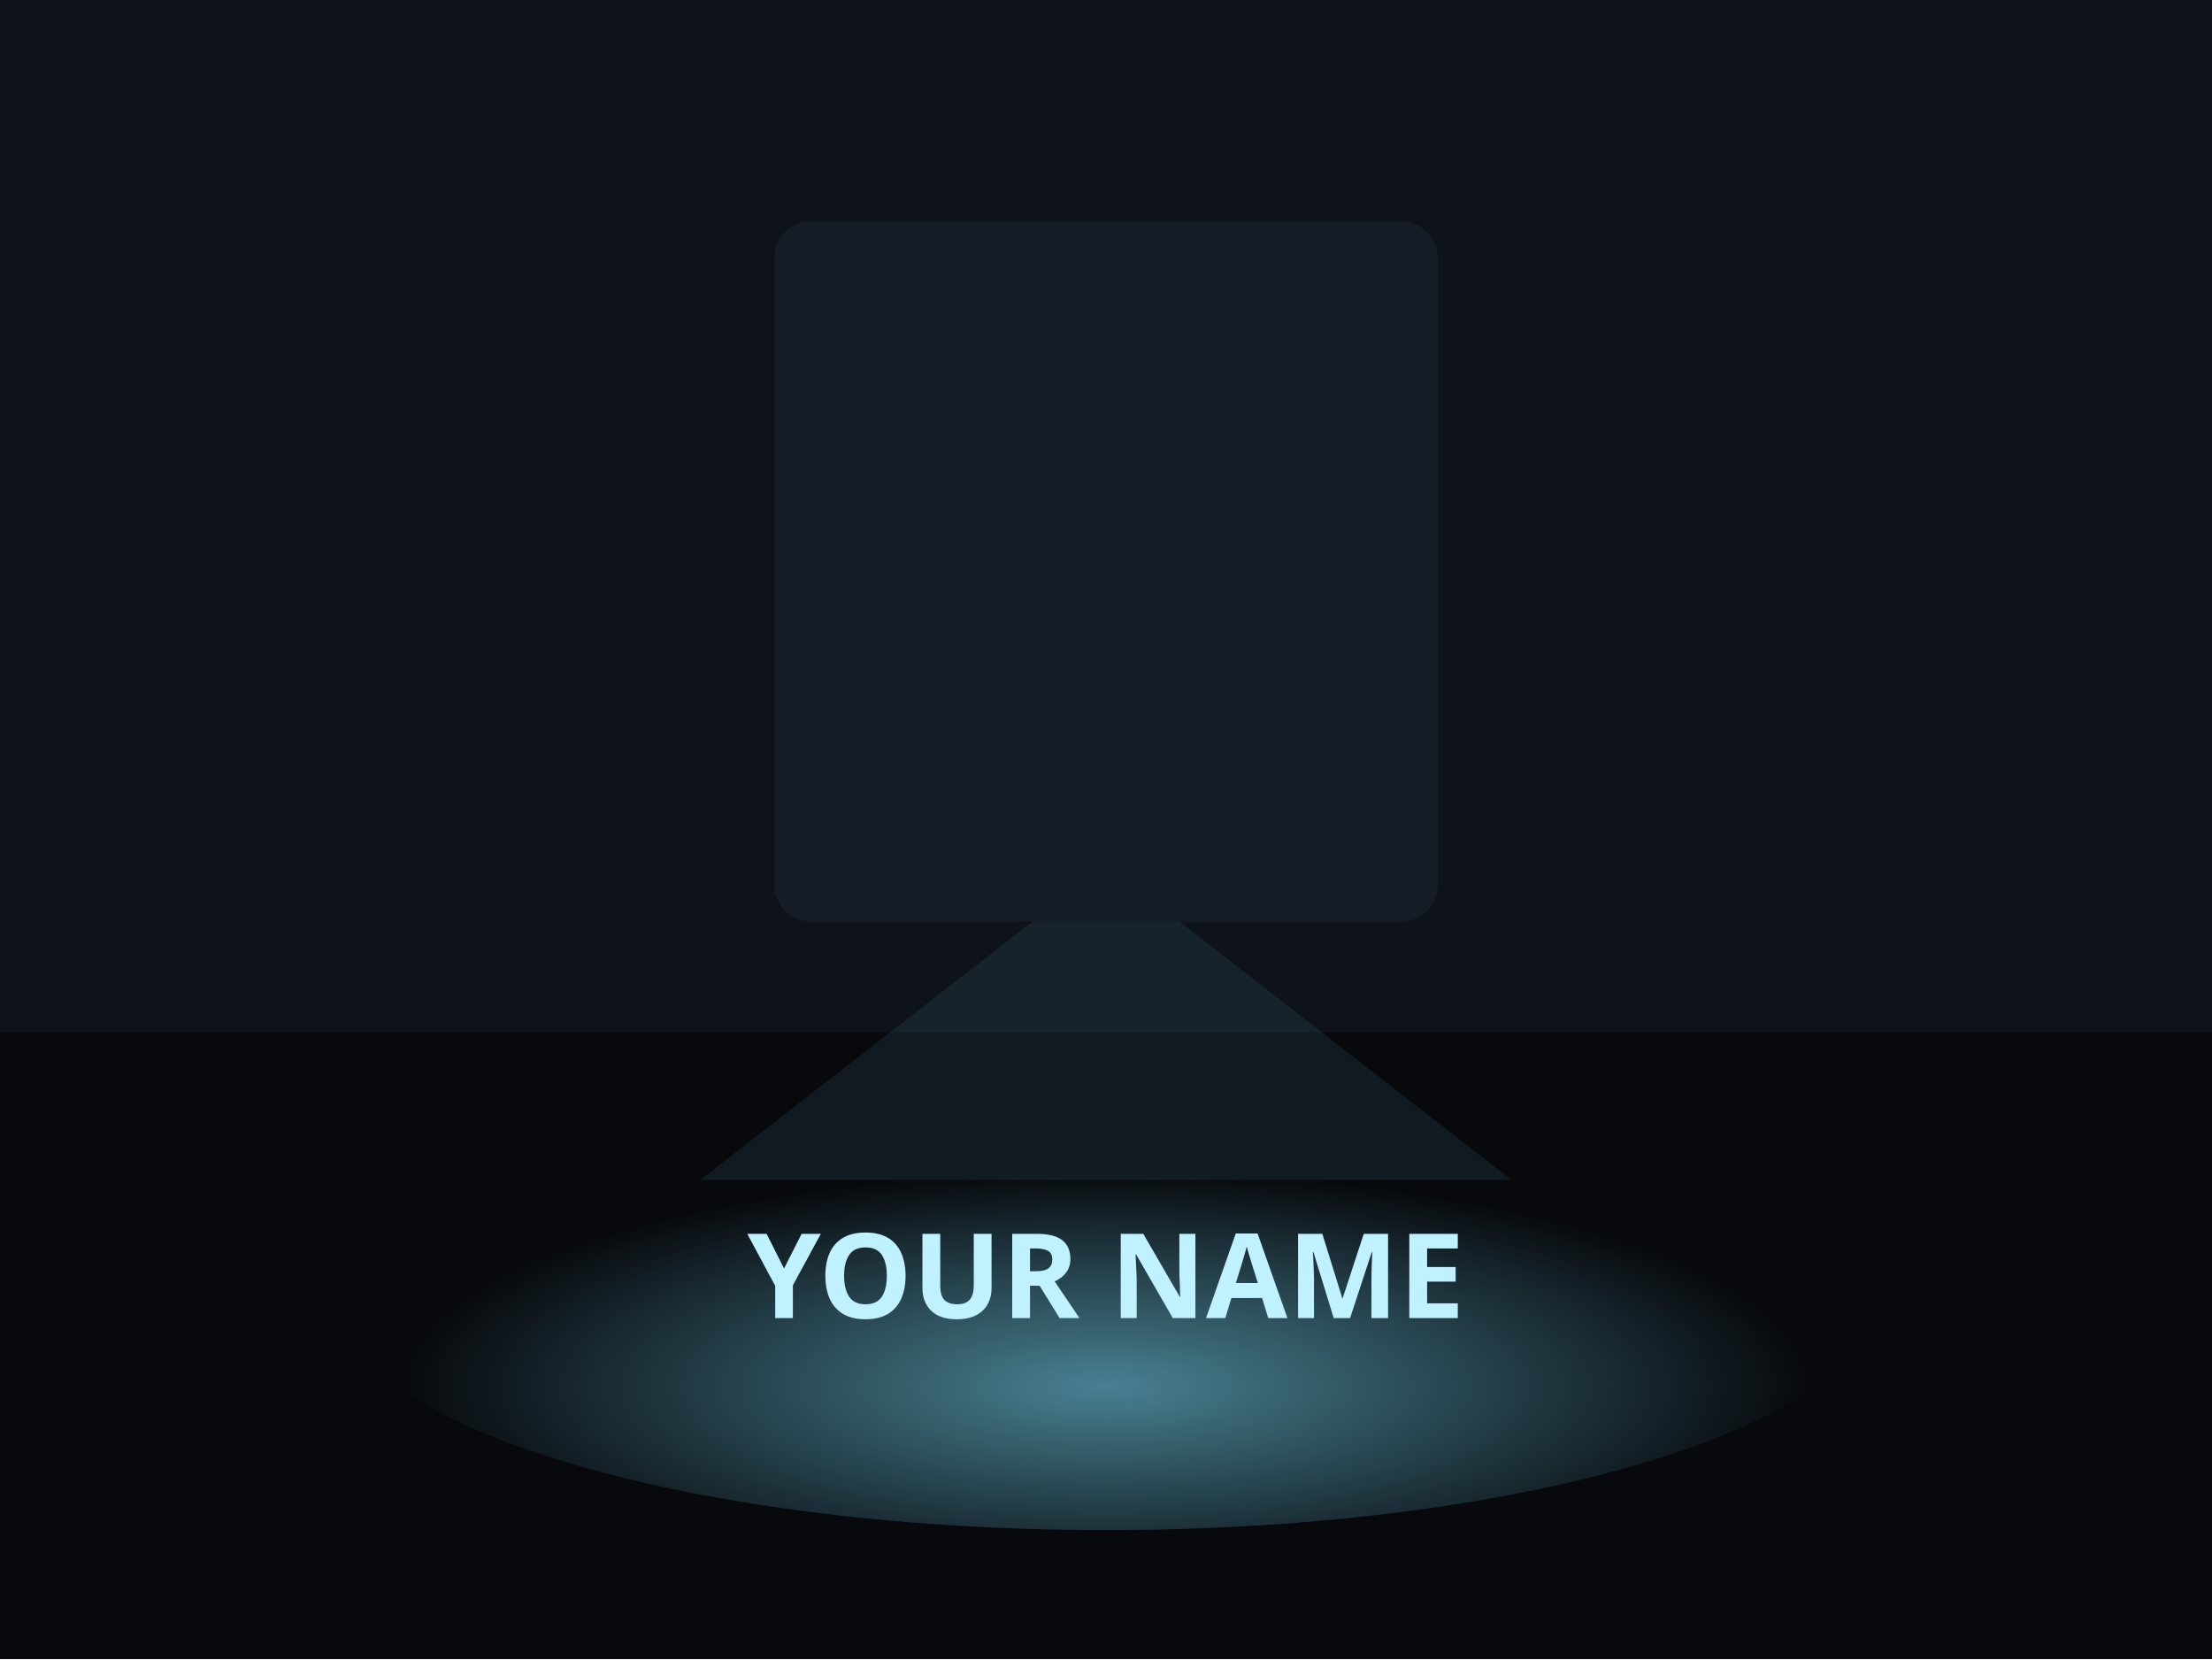
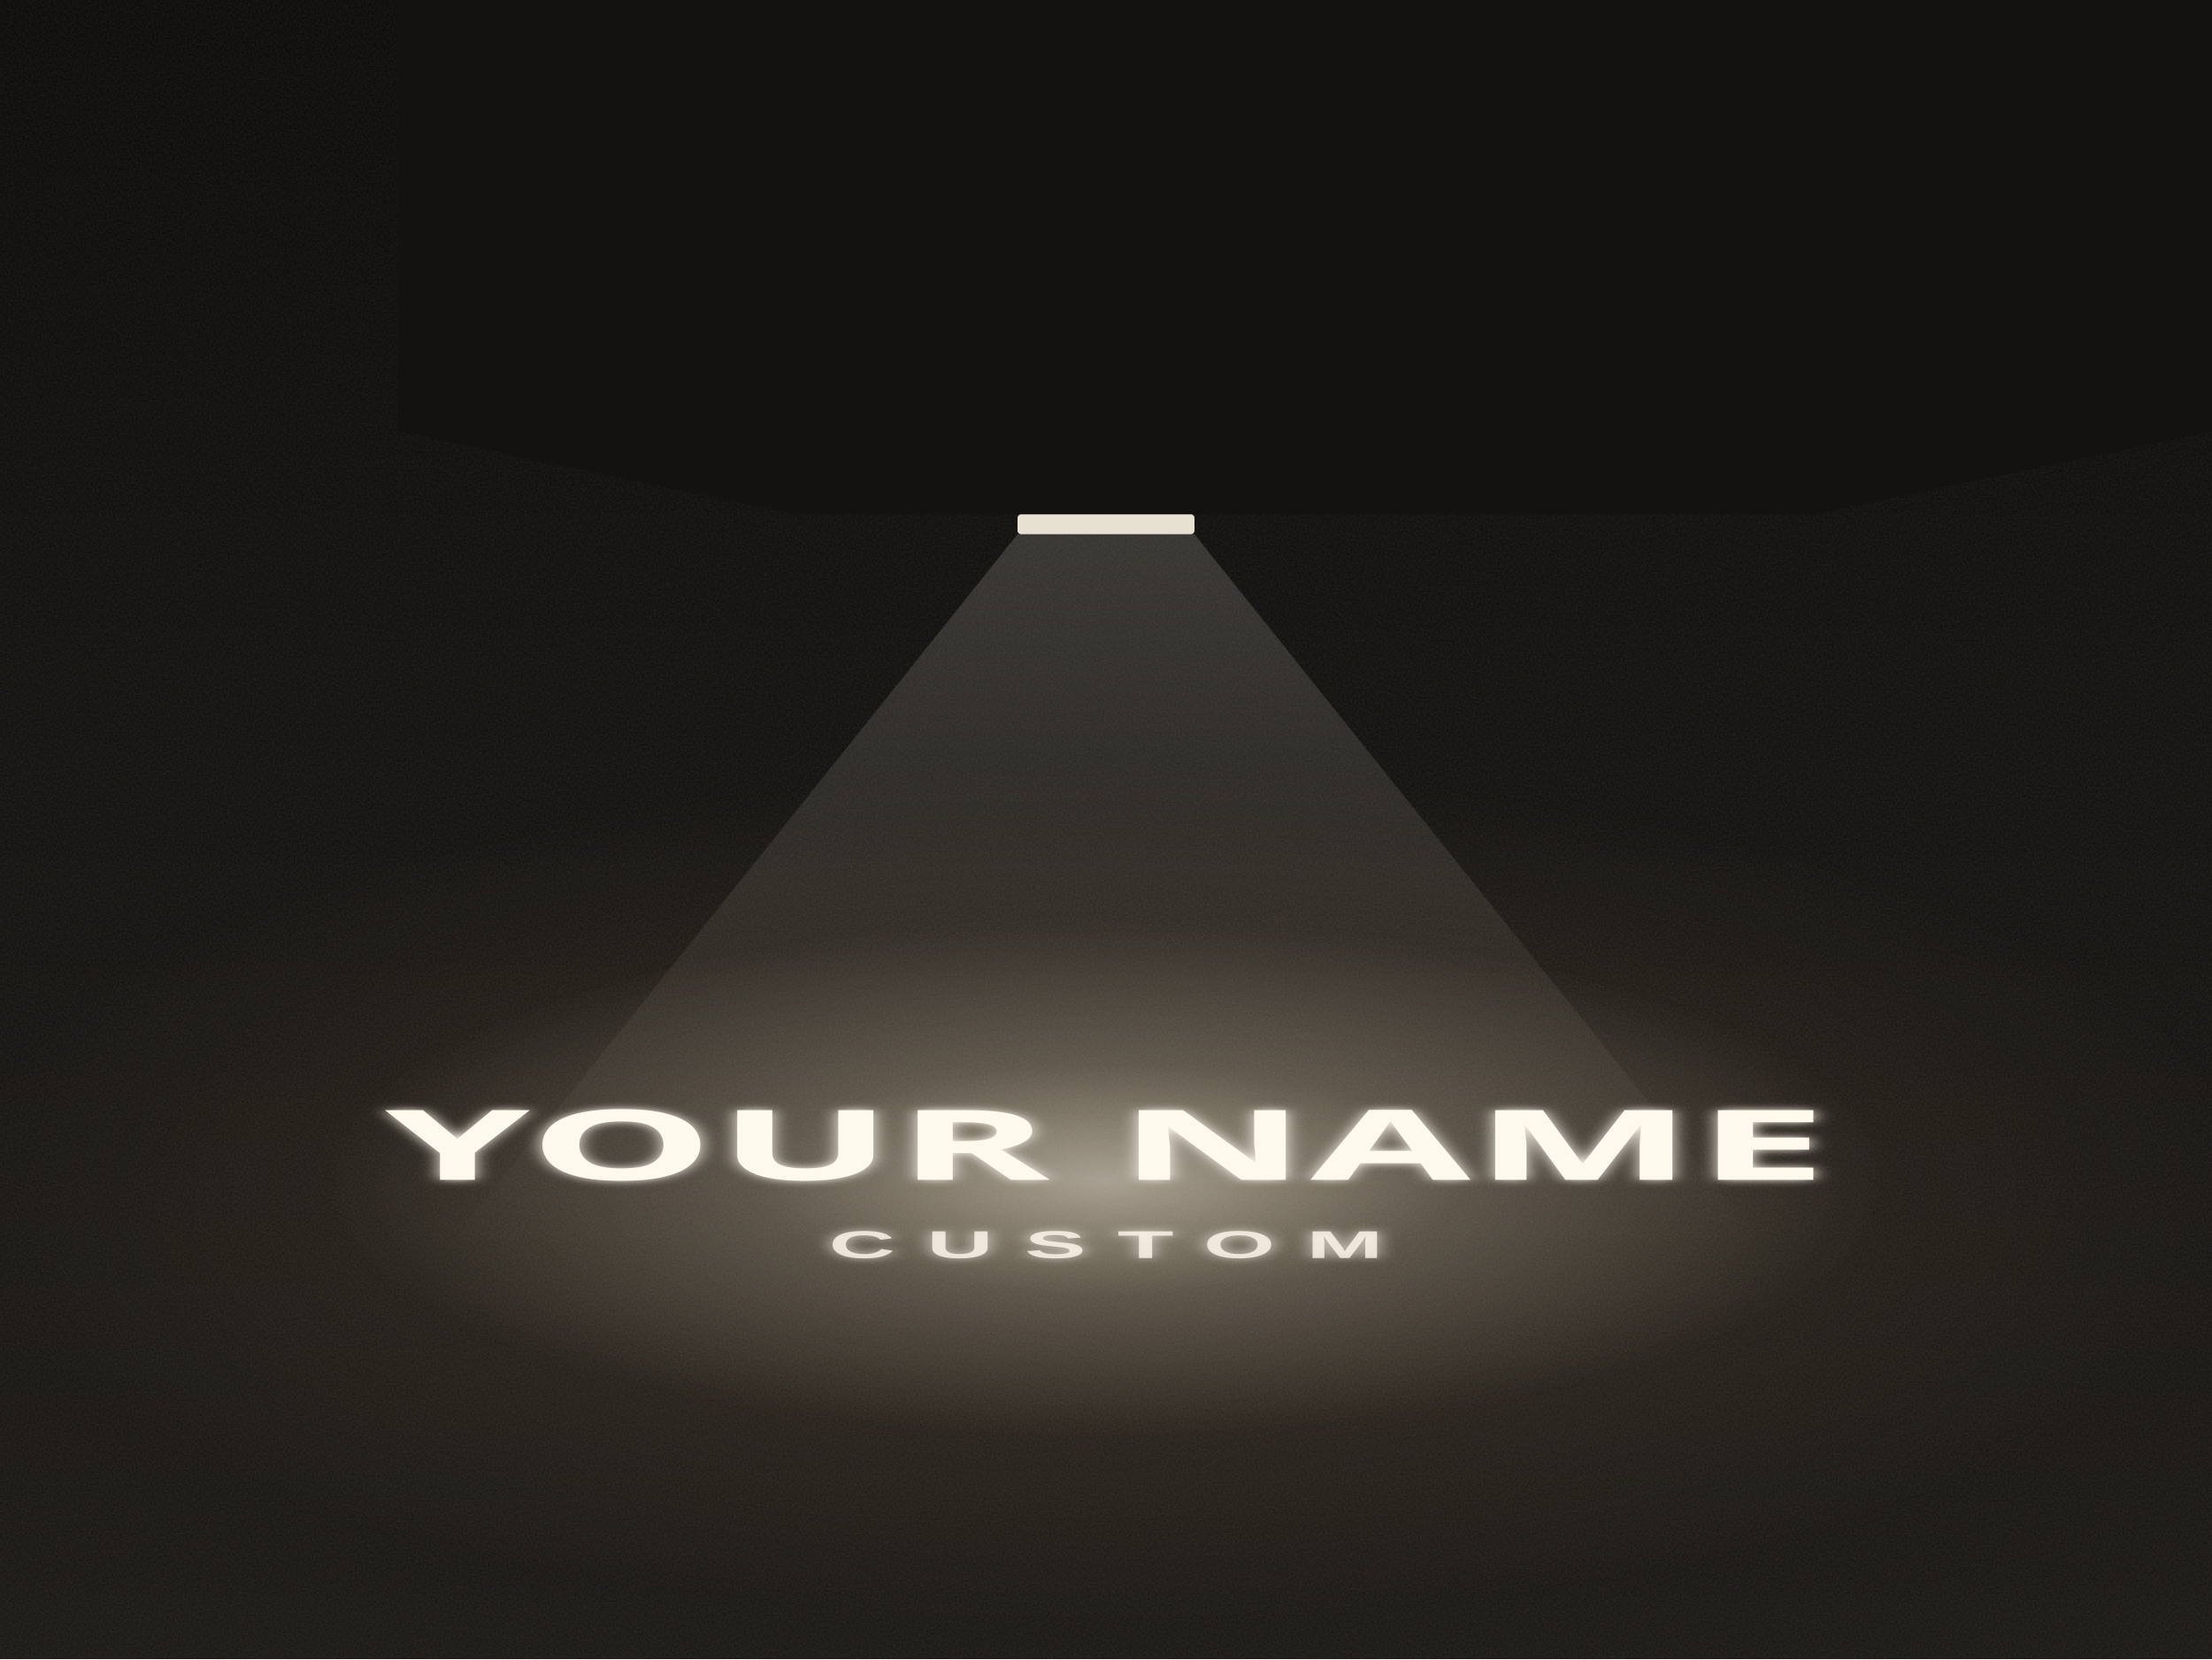
<svg xmlns="http://www.w3.org/2000/svg" viewBox="0 0 1200 900" width="1200" height="900">
  <defs>
-     <radialGradient id="g" cx="50%" cy="70%" r="45%">
-       <stop offset="0" stop-color="#7de3ff" stop-opacity=".55" />
-       <stop offset="1" stop-color="#7de3ff" stop-opacity="0" />
+     <linearGradient id="g" x1="0" y1="0" x2="0" y2="1">
+       <stop offset="0" stop-color="#070605" />
+       <stop offset=".55" stop-color="#100e0c" />
+       <stop offset="1" stop-color="#171411" />
+     </linearGradient>
+     <filter id="n" x="0" y="0" width="100%" height="100%">
+       <feTurbulence type="fractalNoise" baseFrequency=".9" numOctaves="2" seed="3" />
+       <feColorMatrix values="0 0 0 0 .62 0 0 0 0 .58 0 0 0 0 .52 0 0 0 .12 0" />
+     </filter>
+     <radialGradient id="p" cx=".5" cy=".5" r=".5">
+       <stop offset="0" stop-color="#fff6e6" stop-opacity=".55" />
+       <stop offset=".45" stop-color="#fff1d6" stop-opacity=".2" />
+       <stop offset="1" stop-color="#fff1d6" stop-opacity="0" />
    </radialGradient>
+     <radialGradient id="h" cx=".5" cy=".5" r=".5">
+       <stop offset="0" stop-color="#ffd9a0" stop-opacity=".14" />
+       <stop offset="1" stop-color="#ffd9a0" stop-opacity="0" />
+     </radialGradient>
+     <linearGradient id="b" x1="0" y1="0" x2="0" y2="1">
+       <stop offset="0" stop-color="#fff6e6" stop-opacity=".16" />
+       <stop offset="1" stop-color="#fff6e6" stop-opacity="0" />
+     </linearGradient>
+     <filter id="bl" x="-20%" y="-60%" width="140%" height="220%">
+       <feGaussianBlur stdDeviation="5" result="x" />
+       <feMerge>
+         <feMergeNode in="x" />
+         <feMergeNode in="SourceGraphic" />
+       </feMerge>
+     </filter>
  </defs>
-   <rect width="1200" height="900" fill="#0e1219" />
-   <rect y="560" width="1200" height="340" fill="#07090d" />
-   <ellipse cx="600" cy="700" rx="420" ry="130" fill="url(#g)" />
-   <text x="600" y="715" fill="#bff1ff" font-family="sans-serif" font-size="64" font-weight="700" text-anchor="middle">YOUR NAME</text>
-   <rect x="420" y="120" width="360" height="380" rx="20" fill="#161c26" />
-   <path d="M560 500 L380 640 L820 640 L640 500Z" fill="#7de3ff" fill-opacity=".08" />
+   <rect width="1200" height="900" fill="url(#g)" />
+   <rect width="1200" height="900" filter="url(#n)" />
+   <path d="M216 0 H1200 V234 L984 279 H432 L216 234 Z" fill="#141210" />
+   <rect x="552" y="279" width="96" height="10.8" rx="2" fill="#fff6e6" opacity=".9" />
+   <path d="M552 289.8 L648 289.8 L957 676 L243 676 Z" fill="url(#b)" />
+   <ellipse cx="600" cy="649" rx="630" ry="231" fill="url(#h)" />
+   <ellipse cx="600" cy="640" rx="420" ry="138.6" fill="url(#p)" />
+   <g transform="translate(600 640) scale(1 .42)" filter="url(#bl)">
+     <text text-anchor="middle" fill="#fff8ec" font-family="Impact, Haettenschweiler, Arial Narrow Bold, sans-serif" font-weight="800" font-size="126" letter-spacing="2">YOUR NAME</text>
+     <text text-anchor="middle" y="101" fill="#fff8ec" opacity=".8" font-family="Arial Narrow, Arial, sans-serif" font-weight="700" font-size="50" letter-spacing="17">CUSTOM</text>
+   </g>
</svg>
